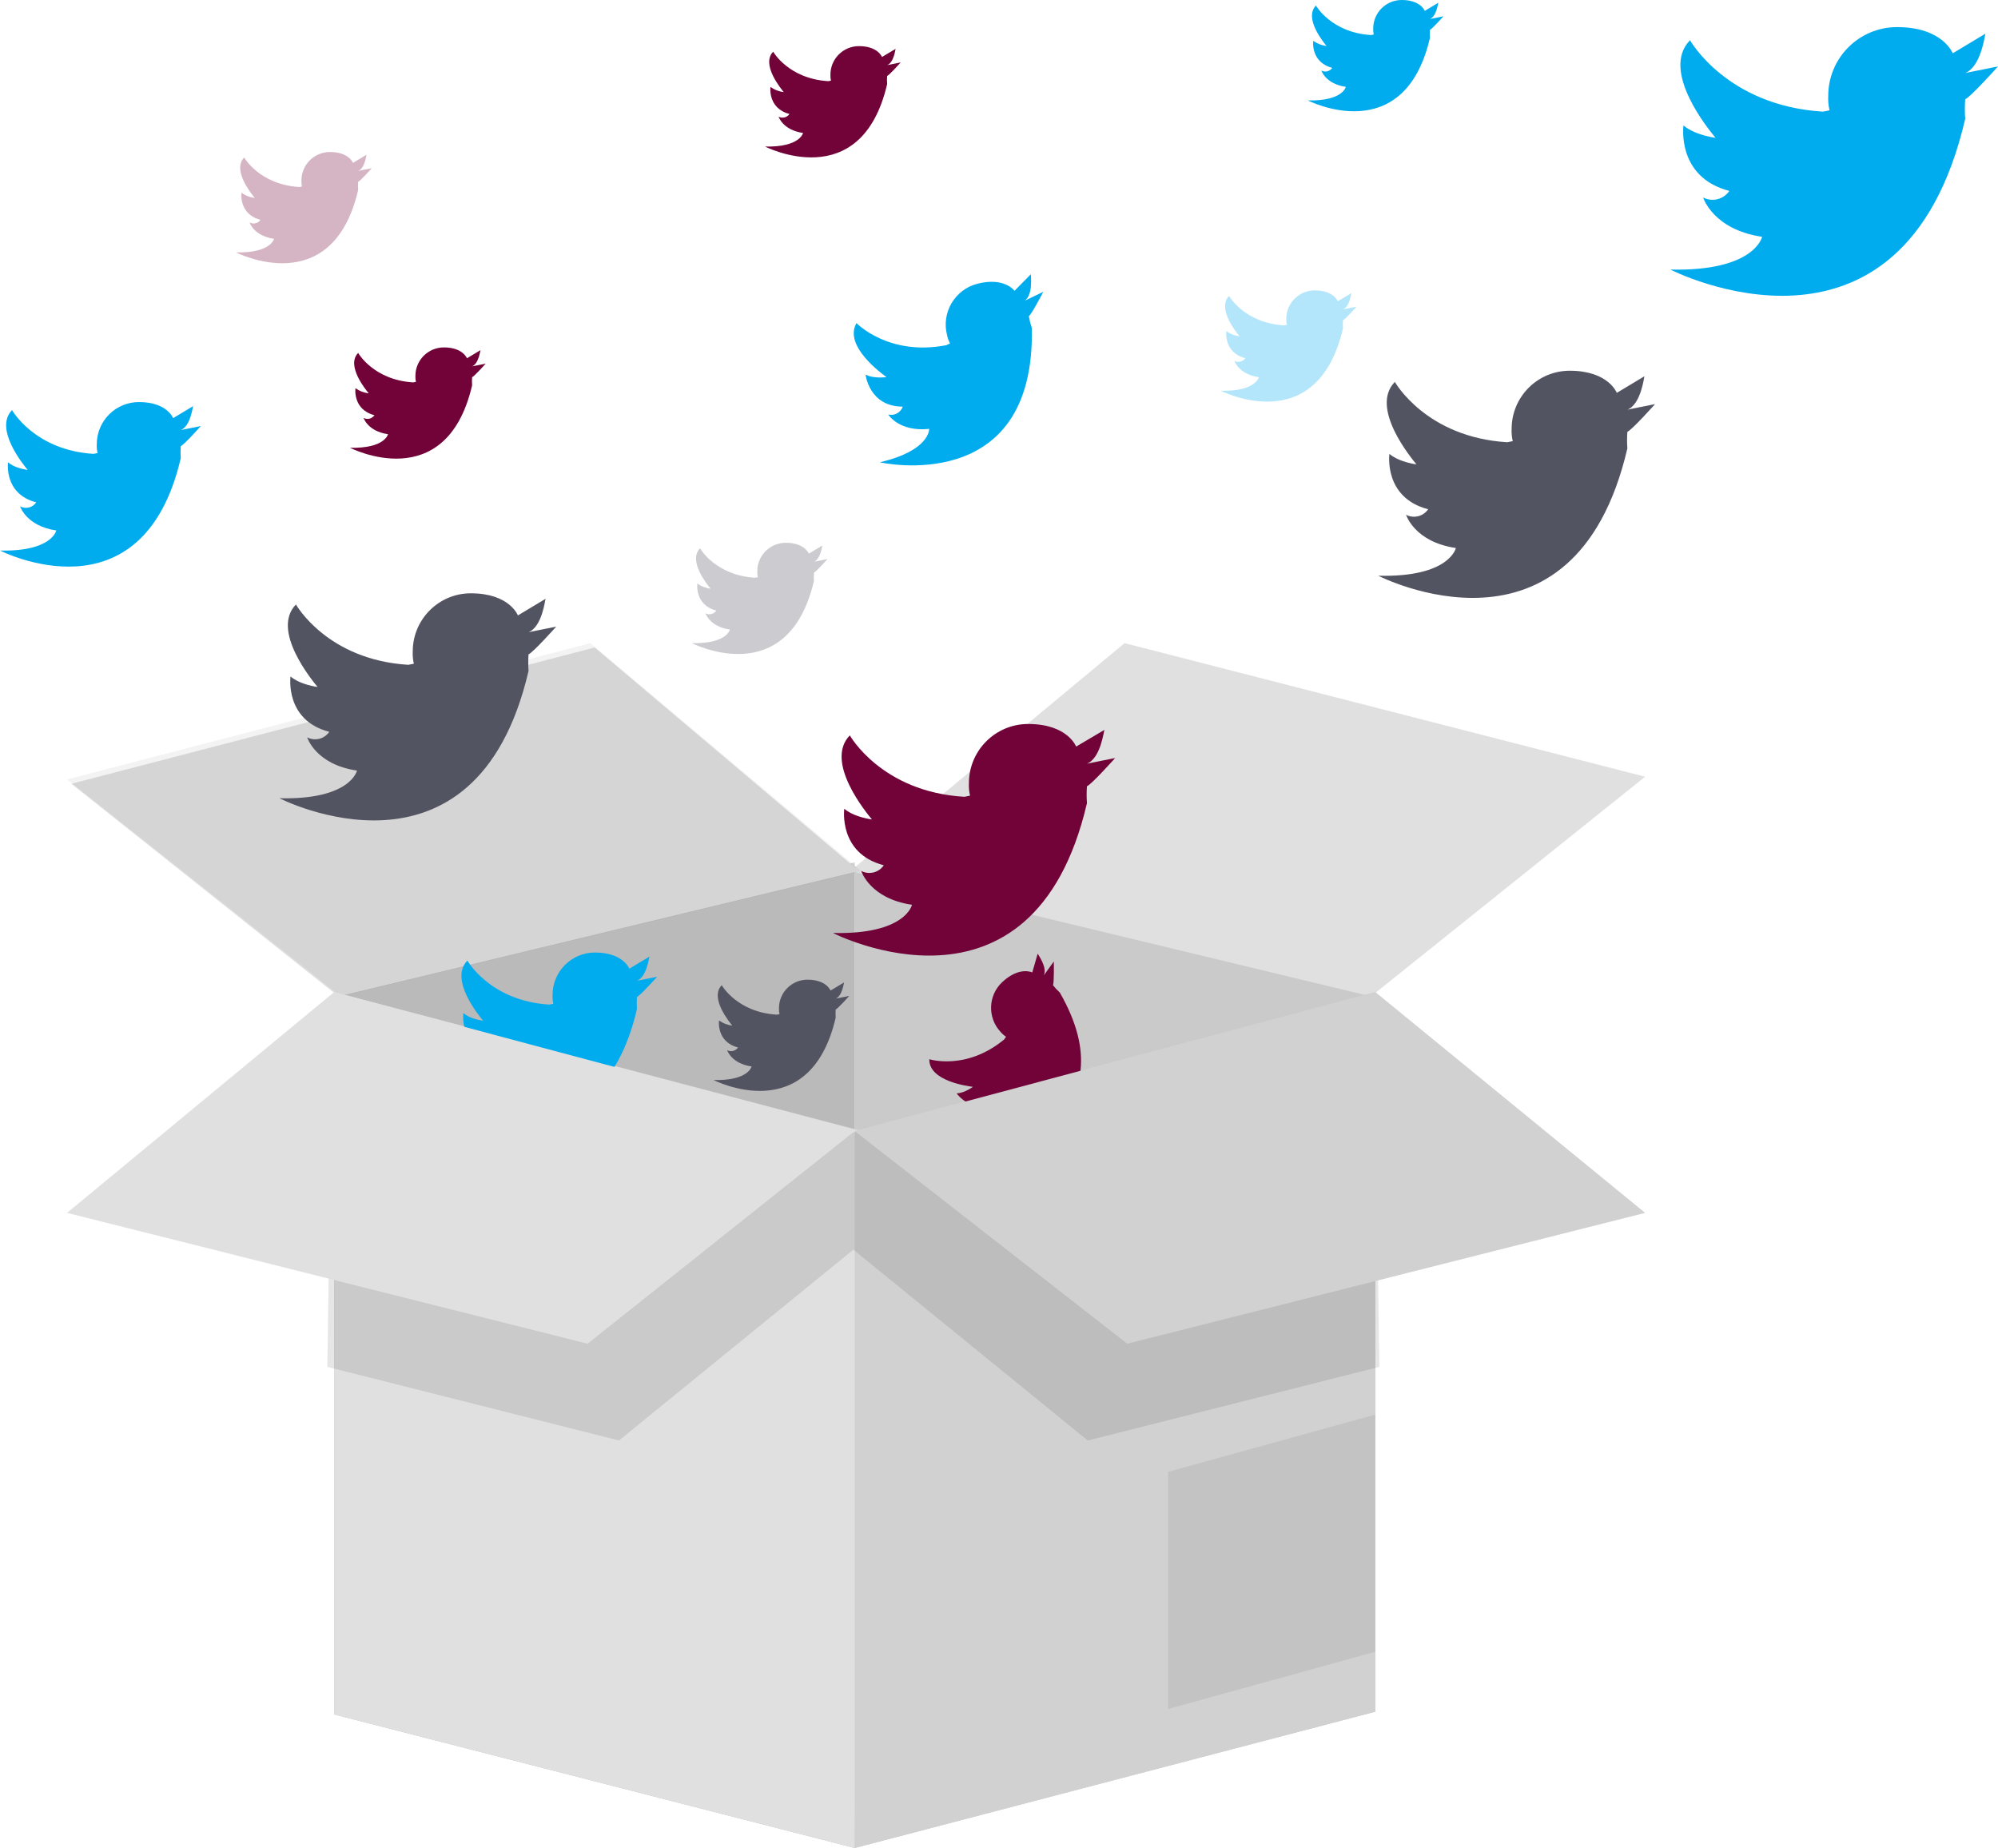
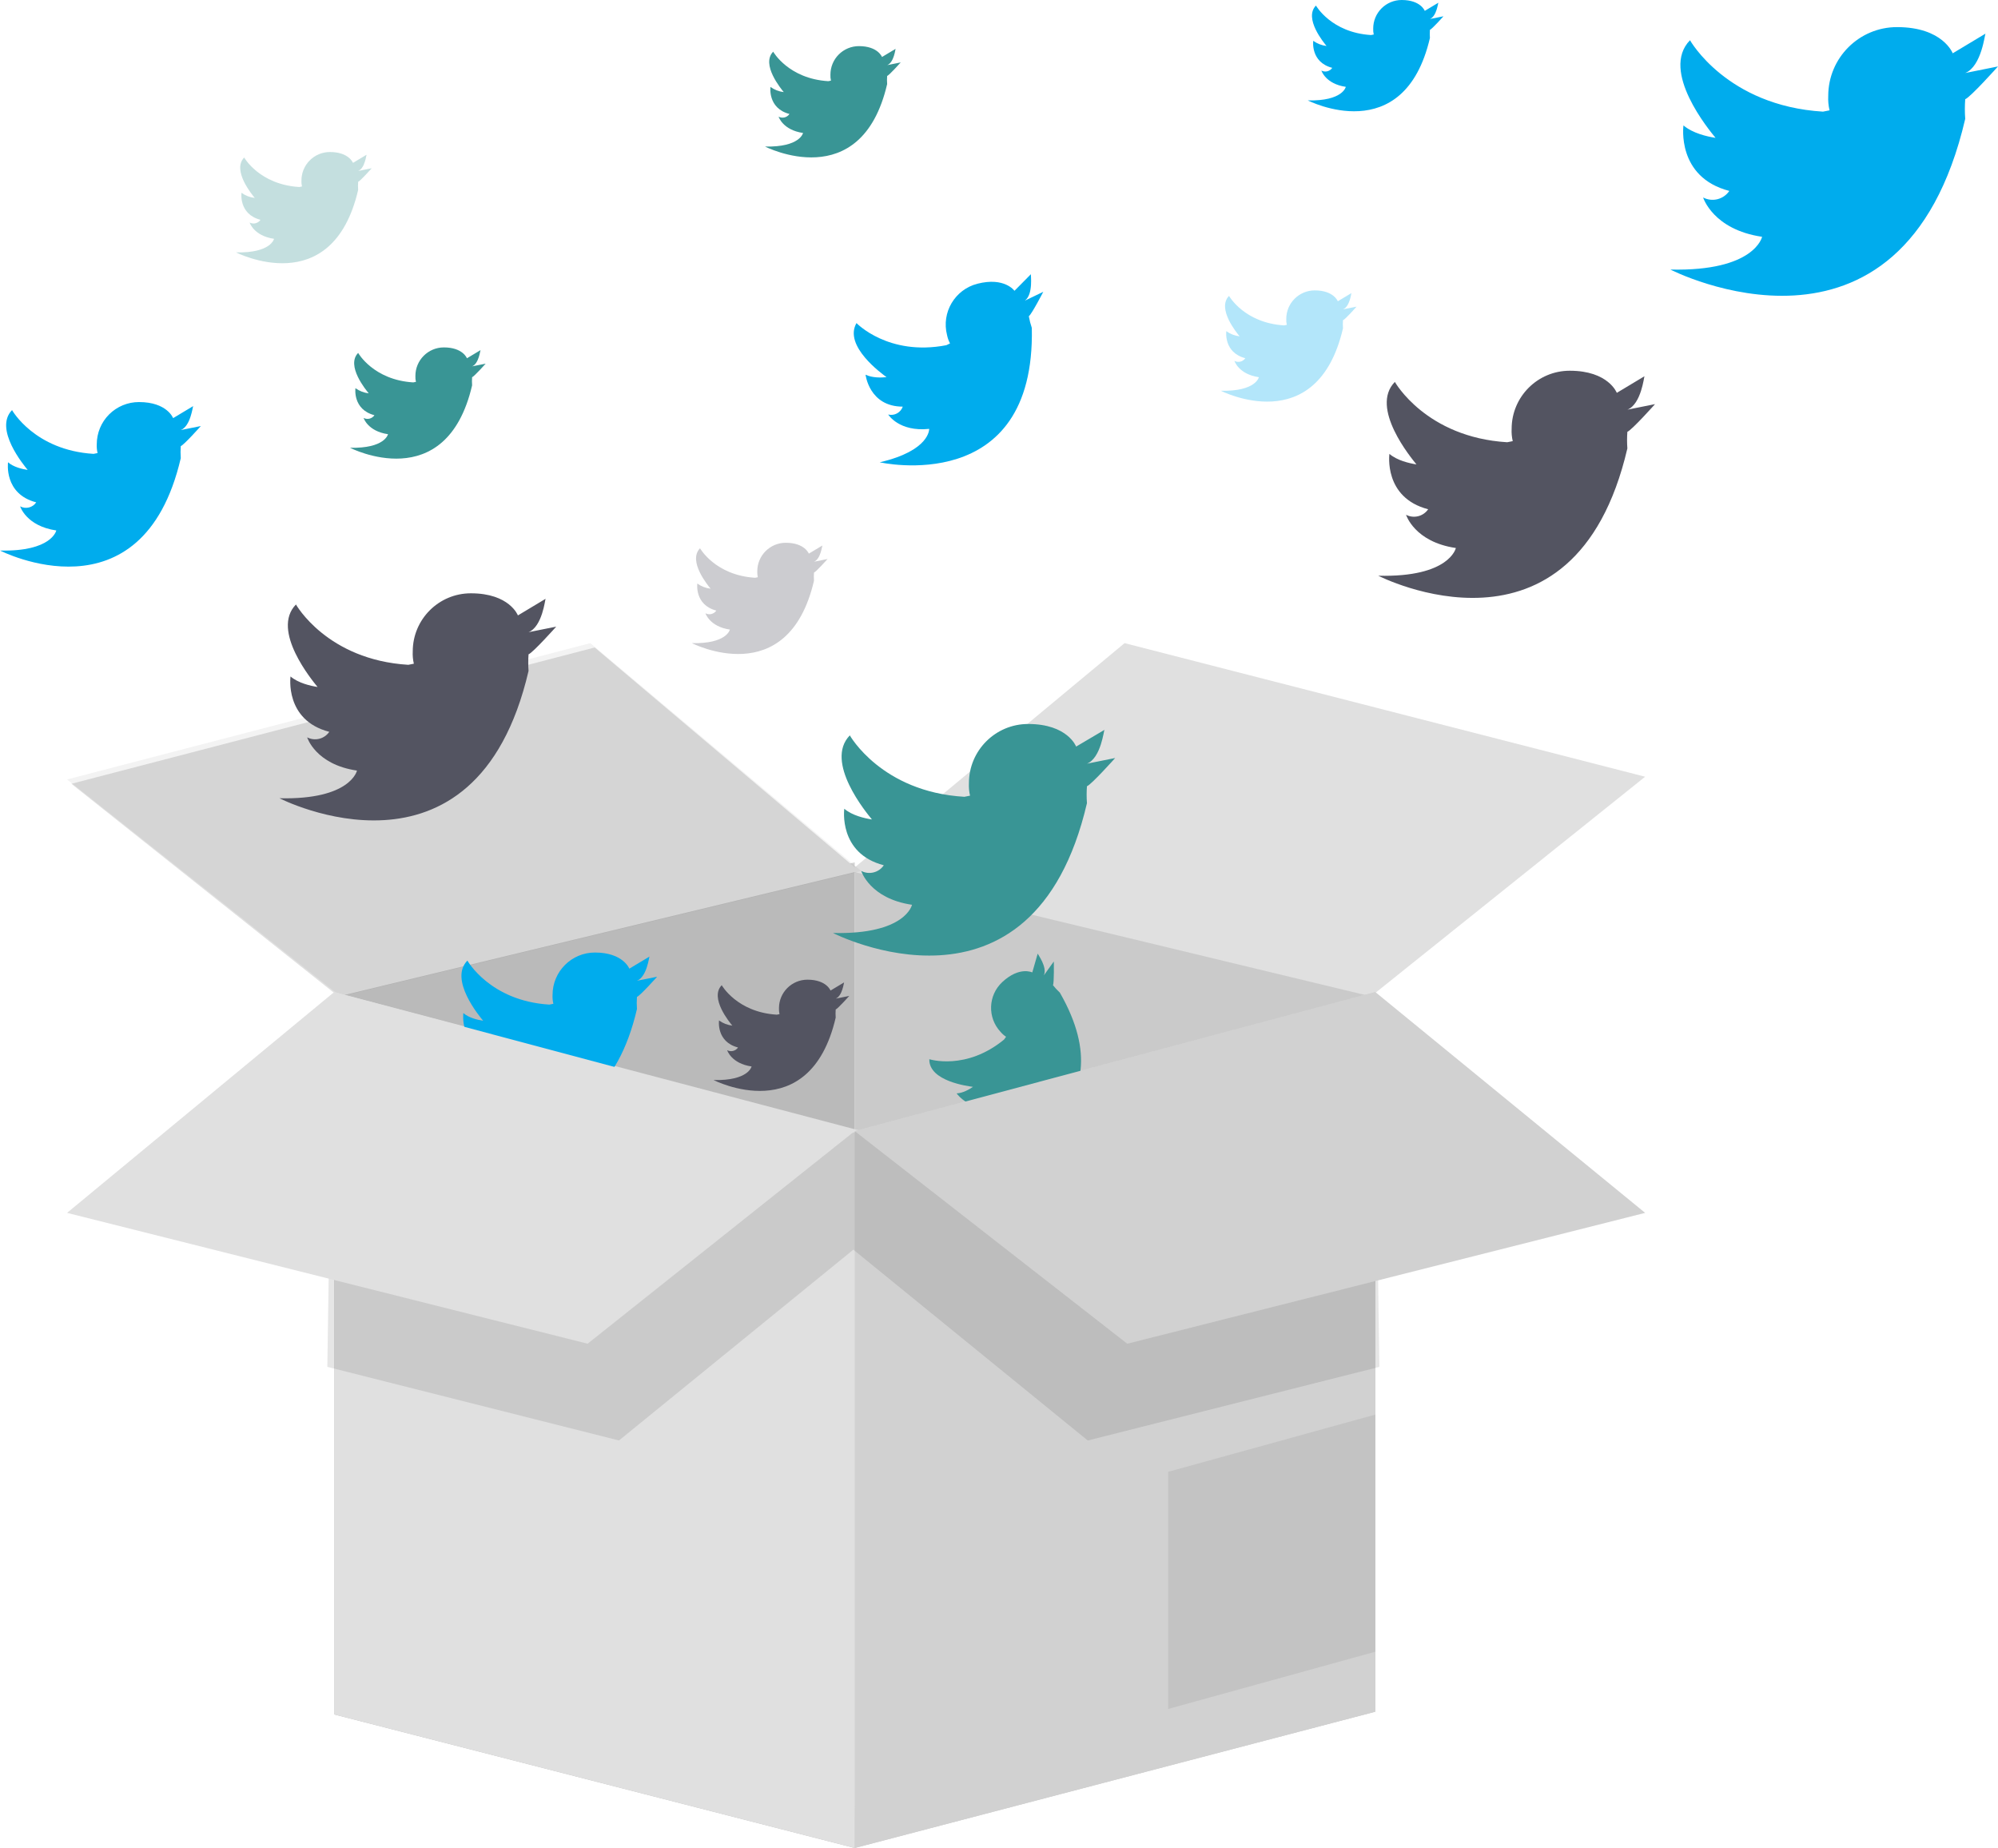
<svg xmlns="http://www.w3.org/2000/svg" id="5315dcf4-9ab7-45f5-a3d8-2e76525705db" data-name="Layer 1" width="813.15" height="752" viewBox="0 0 813.15 752">
  <polygon points="559.73 403.7 347.86 352.67 347.86 752 559.73 696.54 559.73 403.7" fill="#e0e0e0" />
  <polygon points="559.73 403.7 347.86 352.67 347.86 752 559.73 696.54 559.73 403.7" opacity="0.1" />
  <polygon points="135.99 403.7 347.86 352.67 347.86 752 135.99 697.65 135.99 403.7" fill="#e0e0e0" />
  <polygon points="135.99 401.93 347.86 350.91 347.86 752 135.99 697.65 135.99 401.93" opacity="0.17" />
  <polygon points="346.09 354.44 457.68 261.71 669.54 316.07 557.96 405.46 346.09 354.44" fill="#e0e0e0" />
  <polygon points="29.05 318.94 137.76 405.46 349.62 354.44 242.03 263.48 29.05 318.94" fill="#e0e0e0" />
  <polygon points="27.29 317.18 138.64 405.46 350.51 354.44 240.26 261.71 27.29 317.18" opacity="0.05" />
  <polygon points="135.99 403.7 135.99 697.65 347.86 752 350.72 460.27 135.99 403.7" fill="#e0e0e0" />
  <polygon points="559.73 696.54 347.86 752 347.86 460.27 559.73 403.7 559.73 696.54" fill="#e0e0e0" />
  <polygon points="559.73 696.54 347.86 752 347.86 460.27 559.73 403.7 559.73 696.54" opacity="0.07" />
  <polygon points="475.42 598.92 475.42 695.43 559.73 672.13 559.73 575.63 475.42 598.92" opacity="0.07" />
  <polygon points="133.22 556.22 251.91 586.17 347.31 508.52 347.31 460.82 135.44 407.58 133.22 556.22" opacity="0.1" />
  <polygon points="561.39 556.22 442.7 586.17 347.31 508.52 347.31 460.82 559.17 407.58 561.39 556.22" opacity="0.1" />
  <path d="M452.66,473.1l8.21-1.64s-6.9,7.72-8.21,8.21h0a33.05,33.05,0,0,0,0,4.93c-15.77,67.69-73.93,37.79-73.93,37.79,21.19.49,23-8.21,23-8.21-12.32-1.81-14.79-9.86-14.79-9.86a5.08,5.08,0,0,0,6.57-1.64c-13.31-3.45-11.5-16.43-11.5-16.43,2.3,2,5.91,2.79,8.05,3.12-1.48-1.81-14-16.76-6.41-24.48,0,0,9.2,16.43,33.35,17.91l1.64-.33a12.89,12.89,0,0,1-.33-3.61,17.25,17.25,0,0,1,17.25-17.25c11.5,0,14,6.57,14,6.57l8.21-4.93C457.59,463.24,456.77,471.46,452.66,473.1Z" transform="translate(-193.43 -74)" fill="#00aced" />
  <polygon points="135.99 403.7 27.29 493.55 239.15 546.79 347.86 460.27 135.99 403.7" fill="#e0e0e0" />
-   <path d="M618.25,470.91l4.06-5.65s.18,8.6-.34,9.65h0a27.47,27.47,0,0,0,2.79,3c28.77,50.08-23.53,64.86-23.53,64.86,13.16-11.71,9.33-18,9.33-18C602,530.62,596,527.12,596,527.12a4.22,4.22,0,0,0,3.06-4.72c-10,5.44-16.3-3.47-16.3-3.47,2.52-.1,5.18-1.65,6.66-2.66-1.92-.26-18-2.27-17.77-11.25,0,0,14.9,4.77,30.42-8l.81-1.13a10.71,10.71,0,0,1-2.25-2,14.33,14.33,0,0,1,.71-20.26c7-6.52,12.21-3.92,12.21-3.92l2.2-7.65C615.66,462.13,619.81,467.58,618.25,470.91Z" transform="translate(-193.43 -74)" fill="#710338" />
+   <path d="M618.25,470.91l4.06-5.65s.18,8.6-.34,9.65h0a27.47,27.47,0,0,0,2.79,3c28.77,50.08-23.53,64.86-23.53,64.86,13.16-11.71,9.33-18,9.33-18C602,530.62,596,527.12,596,527.12a4.22,4.22,0,0,0,3.06-4.72c-10,5.44-16.3-3.47-16.3-3.47,2.52-.1,5.18-1.65,6.66-2.66-1.92-.26-18-2.27-17.77-11.25,0,0,14.9,4.77,30.42-8l.81-1.13a10.71,10.71,0,0,1-2.25-2,14.33,14.33,0,0,1,.71-20.26c7-6.52,12.21-3.92,12.21-3.92l2.2-7.65C615.66,462.13,619.81,467.58,618.25,470.91Z" transform="translate(-193.43 -74)" fill="#399595" />
  <polygon points="559.73 403.7 669.54 493.55 458.78 546.79 347.86 460.27 559.73 403.7" fill="#e0e0e0" />
  <polygon points="559.73 403.7 669.54 493.55 458.78 546.79 347.86 460.27 559.73 403.7" opacity="0.07" />
  <path d="M610.52,196.35l7.51-3.61s-4.74,9.15-5.89,9.95h0a32.88,32.88,0,0,0,1.22,4.75c1.53,69.12-61.9,54.68-61.9,54.68,20.54-4.76,20.13-13.6,20.13-13.6-12.32,1.3-16.68-5.84-16.68-5.84a5,5,0,0,0,5.93-3.21c-13.68,0-15.14-13-15.14-13,2.7,1.33,6.39,1.23,8.53,1-1.87-1.38-17.6-12.7-12.22-22,0,0,12.93,13.56,36.56,9l1.5-.72a12.82,12.82,0,0,1-1.21-3.4,17.16,17.16,0,0,1,12.36-20.89c11.08-2.84,15.08,2.88,15.08,2.88l6.7-6.78C612.83,185.63,614.07,193.75,610.52,196.35Z" transform="translate(-193.43 -74)" fill="#00aced" />
  <path d="M267,249l8.17-1.63s-6.86,7.68-8.17,8.17h0a32.88,32.88,0,0,0,0,4.9c-15.69,67.33-73.54,37.59-73.54,37.59,21.08.49,22.88-8.17,22.88-8.17-12.26-1.8-14.71-9.81-14.71-9.81a5,5,0,0,0,6.54-1.63C194.9,275,196.7,262.12,196.7,262.12c2.29,2,5.88,2.78,8,3.11-1.47-1.8-13.89-16.67-6.37-24.35,0,0,9.15,16.34,33.18,17.81l1.63-.33a12.82,12.82,0,0,1-.33-3.6A17.16,17.16,0,0,1,250,237.61c11.44,0,13.89,6.54,13.89,6.54l8.17-4.9C271.87,239.24,271.06,247.41,267,249Z" transform="translate(-193.43 -74)" fill="#00aced" />
  <path d="M993.24,103.71l13.33-2.67s-11.2,12.53-13.33,13.33h0a53.64,53.64,0,0,0,0,8c-25.6,109.85-120,61.32-120,61.32,34.39.8,37.33-13.33,37.33-13.33-20-2.93-24-16-24-16a8.24,8.24,0,0,0,10.66-2.67c-21.6-5.6-18.66-26.66-18.66-26.66,3.73,3.2,9.6,4.53,13.06,5.07-2.4-2.93-22.66-27.2-10.4-39.73,0,0,14.93,26.66,54.12,29.06l2.67-.53a20.92,20.92,0,0,1-.53-5.87,28,28,0,0,1,28-28c18.66,0,22.66,10.66,22.66,10.66l13.33-8C1001.24,87.71,999.91,101,993.24,103.71Z" transform="translate(-193.43 -74)" fill="#00aced" />
  <path d="M775.38,81.73l5.52-1.1s-4.64,5.19-5.52,5.52h0a22.21,22.21,0,0,0,0,3.31c-10.6,45.5-49.69,25.4-49.69,25.4,14.25.33,15.46-5.52,15.46-5.52-8.28-1.21-9.94-6.63-9.94-6.63a3.41,3.41,0,0,0,4.42-1.1c-8.94-2.32-7.73-11-7.73-11a11.48,11.48,0,0,0,5.41,2.1c-1-1.21-9.39-11.26-4.31-16.45,0,0,6.18,11,22.42,12l1.1-.22a8.66,8.66,0,0,1-.22-2.43A11.59,11.59,0,0,1,763.9,74c7.73,0,9.39,4.42,9.39,4.42l5.52-3.31C778.69,75.1,778.14,80.63,775.38,81.73Z" transform="translate(-193.43 -74)" fill="#00aced" />
  <path d="M524.71,302.58l5.52-1.1s-4.64,5.19-5.52,5.52h0a22.21,22.21,0,0,0,0,3.31c-10.6,45.5-49.69,25.4-49.69,25.4,14.25.33,15.46-5.52,15.46-5.52-8.28-1.21-9.94-6.63-9.94-6.63a3.41,3.41,0,0,0,4.42-1.1c-8.94-2.32-7.73-11-7.73-11a11.48,11.48,0,0,0,5.41,2.1c-1-1.21-9.39-11.26-4.31-16.45,0,0,6.18,11,22.42,12l1.1-.22a8.66,8.66,0,0,1-.22-2.43,11.59,11.59,0,0,1,11.59-11.59c7.73,0,9.39,4.42,9.39,4.42l5.52-3.31C528,296,527.47,301.48,524.71,302.58Z" transform="translate(-193.43 -74)" fill="#535461" opacity="0.3" />
  <path d="M740,199.89l5.52-1.1S740.93,204,740,204.3h0a22.21,22.21,0,0,0,0,3.31c-10.6,45.5-49.69,25.4-49.69,25.4,14.25.33,15.46-5.52,15.46-5.52-8.28-1.21-9.94-6.63-9.94-6.63a3.41,3.41,0,0,0,4.42-1.1c-8.94-2.32-7.73-11-7.73-11a11.48,11.48,0,0,0,5.41,2.1c-1-1.21-9.39-11.26-4.31-16.45,0,0,6.18,11,22.42,12l1.1-.22a8.66,8.66,0,0,1-.22-2.43,11.59,11.59,0,0,1,11.59-11.59c7.73,0,9.39,4.42,9.39,4.42l5.52-3.31C743.36,193.26,742.8,198.78,740,199.89Z" transform="translate(-193.43 -74)" fill="#00aced" opacity="0.3" />
-   <path d="M635.8,384.76l11.48-2.3s-9.65,10.8-11.48,11.48h0a46.21,46.21,0,0,0,0,6.89c-22.05,94.63-103.36,52.83-103.36,52.83,29.63.69,32.16-11.48,32.16-11.48-17.23-2.53-20.67-13.78-20.67-13.78a7.1,7.1,0,0,0,9.19-2.3c-18.6-4.82-16.08-23-16.08-23,3.22,2.76,8.27,3.9,11.25,4.36-2.07-2.53-19.52-23.43-9-34.22,0,0,12.86,23,46.63,25l2.3-.46a18,18,0,0,1-.46-5.05,24.11,24.11,0,0,1,24.12-24.12c16.08,0,19.52,9.19,19.52,9.19L642.92,371C642.69,371,641.54,382.47,635.8,384.76Z" transform="translate(-193.43 -74)" fill="#710338" />
-   <path d="M554.52,100.5,560,99.4s-4.64,5.19-5.52,5.52h0a22.21,22.21,0,0,0,0,3.31c-10.6,45.5-49.69,25.4-49.69,25.4,14.25.33,15.46-5.52,15.46-5.52-8.28-1.21-9.94-6.63-9.94-6.63a3.41,3.41,0,0,0,4.42-1.1c-8.94-2.32-7.73-11-7.73-11a11.48,11.48,0,0,0,5.41,2.1c-1-1.21-9.39-11.26-4.31-16.45,0,0,6.18,11,22.42,12l1.1-.22a8.66,8.66,0,0,1-.22-2.43A11.59,11.59,0,0,1,543,92.77c7.73,0,9.39,4.42,9.39,4.42l5.52-3.31C557.84,93.88,557.29,99.4,554.52,100.5Z" transform="translate(-193.43 -74)" fill="#710338" />
-   <path d="M385.57,223.08l5.52-1.1s-4.64,5.19-5.52,5.52h0a22.21,22.21,0,0,0,0,3.31c-10.6,45.5-49.69,25.4-49.69,25.4,14.25.33,15.46-5.52,15.46-5.52-8.28-1.21-9.94-6.63-9.94-6.63a3.41,3.41,0,0,0,4.42-1.1c-8.94-2.32-7.73-11-7.73-11a11.48,11.48,0,0,0,5.41,2.1c-1-1.21-9.39-11.26-4.31-16.45,0,0,6.18,11,22.42,12l1.1-.22a8.66,8.66,0,0,1-.22-2.43,11.59,11.59,0,0,1,11.59-11.59c7.73,0,9.39,4.42,9.39,4.42l5.52-3.31C388.88,216.45,388.33,222,385.57,223.08Z" transform="translate(-193.43 -74)" fill="#710338" />
-   <path d="M339.19,143.57l5.52-1.1s-4.64,5.19-5.52,5.52h0a22.21,22.21,0,0,0,0,3.31c-10.6,45.5-49.69,25.4-49.69,25.4,14.25.33,15.46-5.52,15.46-5.52-8.28-1.21-9.94-6.63-9.94-6.63a3.41,3.41,0,0,0,4.42-1.1c-8.94-2.32-7.73-11-7.73-11a11.48,11.48,0,0,0,5.41,2.1c-1-1.21-9.39-11.26-4.31-16.45,0,0,6.18,11,22.42,12l1.1-.22a8.66,8.66,0,0,1-.22-2.43,11.59,11.59,0,0,1,11.59-11.59c7.73,0,9.39,4.42,9.39,4.42l5.52-3.31C342.5,136.94,342,142.47,339.19,143.57Z" transform="translate(-193.43 -74)" fill="#710338" opacity="0.3" />
+   <path d="M635.8,384.76l11.48-2.3s-9.65,10.8-11.48,11.48h0a46.21,46.21,0,0,0,0,6.89c-22.05,94.63-103.36,52.83-103.36,52.83,29.63.69,32.16-11.48,32.16-11.48-17.23-2.53-20.67-13.78-20.67-13.78a7.1,7.1,0,0,0,9.19-2.3c-18.6-4.82-16.08-23-16.08-23,3.22,2.76,8.27,3.9,11.25,4.36-2.07-2.53-19.52-23.43-9-34.22,0,0,12.86,23,46.63,25l2.3-.46a18,18,0,0,1-.46-5.05,24.11,24.11,0,0,1,24.12-24.12c16.08,0,19.52,9.19,19.52,9.19L642.92,371C642.69,371,641.54,382.47,635.8,384.76Z" transform="translate(-193.43 -74)" fill="#399595" />
+   <path d="M554.52,100.5,560,99.4s-4.64,5.19-5.52,5.52h0a22.21,22.21,0,0,0,0,3.31c-10.6,45.5-49.69,25.4-49.69,25.4,14.25.33,15.46-5.52,15.46-5.52-8.28-1.21-9.94-6.63-9.94-6.63a3.41,3.41,0,0,0,4.42-1.1c-8.94-2.32-7.73-11-7.73-11a11.48,11.48,0,0,0,5.41,2.1c-1-1.21-9.39-11.26-4.31-16.45,0,0,6.18,11,22.42,12l1.1-.22a8.66,8.66,0,0,1-.22-2.43A11.59,11.59,0,0,1,543,92.77c7.73,0,9.39,4.42,9.39,4.42l5.52-3.31C557.84,93.88,557.29,99.4,554.52,100.5Z" transform="translate(-193.43 -74)" fill="#399595" />
+   <path d="M385.57,223.08l5.52-1.1s-4.64,5.19-5.52,5.52h0a22.21,22.21,0,0,0,0,3.31c-10.6,45.5-49.69,25.4-49.69,25.4,14.25.33,15.46-5.52,15.46-5.52-8.28-1.21-9.94-6.63-9.94-6.63a3.41,3.41,0,0,0,4.42-1.1c-8.94-2.32-7.73-11-7.73-11a11.48,11.48,0,0,0,5.41,2.1c-1-1.21-9.39-11.26-4.31-16.45,0,0,6.18,11,22.42,12l1.1-.22a8.66,8.66,0,0,1-.22-2.43,11.59,11.59,0,0,1,11.59-11.59c7.73,0,9.39,4.42,9.39,4.42l5.52-3.31C388.88,216.45,388.33,222,385.57,223.08Z" transform="translate(-193.43 -74)" fill="#399595" />
+   <path d="M339.19,143.57l5.52-1.1s-4.64,5.19-5.52,5.52h0a22.21,22.21,0,0,0,0,3.31c-10.6,45.5-49.69,25.4-49.69,25.4,14.25.33,15.46-5.52,15.46-5.52-8.28-1.21-9.94-6.63-9.94-6.63a3.41,3.41,0,0,0,4.42-1.1c-8.94-2.32-7.73-11-7.73-11a11.48,11.48,0,0,0,5.41,2.1c-1-1.21-9.39-11.26-4.31-16.45,0,0,6.18,11,22.42,12l1.1-.22a8.66,8.66,0,0,1-.22-2.43,11.59,11.59,0,0,1,11.59-11.59c7.73,0,9.39,4.42,9.39,4.42l5.52-3.31C342.5,136.94,342,142.47,339.19,143.57Z" transform="translate(-193.43 -74)" fill="#399595" opacity="0.3" />
  <path d="M533.54,480.37l5.52-1.1s-4.64,5.19-5.52,5.52h0a22.21,22.21,0,0,0,0,3.31c-10.6,45.5-49.69,25.4-49.69,25.4,14.25.33,15.46-5.52,15.46-5.52-8.28-1.21-9.94-6.63-9.94-6.63a3.41,3.41,0,0,0,4.42-1.1c-8.94-2.32-7.73-11-7.73-11a11.48,11.48,0,0,0,5.41,2.1c-1-1.21-9.39-11.26-4.31-16.45,0,0,6.18,11,22.42,12l1.1-.22a8.66,8.66,0,0,1-.22-2.43,11.59,11.59,0,0,1,11.59-11.59c7.73,0,9.39,4.42,9.39,4.42l5.52-3.31C536.86,473.75,536.3,479.27,533.54,480.37Z" transform="translate(-193.43 -74)" fill="#535461" />
  <path d="M855.77,240.7,867,238.45s-9.46,10.59-11.26,11.26h0a45.32,45.32,0,0,0,0,6.76c-21.63,92.81-101.37,51.81-101.37,51.81C783.46,309,785.94,297,785.94,297c-16.9-2.48-20.27-13.52-20.27-13.52a7,7,0,0,0,9-2.25c-18.25-4.73-15.77-22.53-15.77-22.53,3.15,2.7,8.11,3.83,11,4.28-2-2.48-19.15-23-8.79-33.57,0,0,12.62,22.53,45.73,24.55l2.25-.45a17.67,17.67,0,0,1-.45-5,23.65,23.65,0,0,1,23.65-23.65c15.77,0,19.15,9,19.15,9l11.26-6.76C862.53,227.18,861.4,238.45,855.77,240.7Z" transform="translate(-193.43 -74)" fill="#535461" />
  <path d="M408.54,331.25,419.8,329s-9.46,10.59-11.26,11.26h0a45.32,45.32,0,0,0,0,6.76c-21.63,92.81-101.37,51.81-101.37,51.81,29.06.68,31.54-11.26,31.54-11.26-16.9-2.48-20.27-13.52-20.27-13.52a7,7,0,0,0,9-2.25c-18.25-4.73-15.77-22.53-15.77-22.53,3.15,2.7,8.11,3.83,11,4.28-2-2.48-19.15-23-8.79-33.57,0,0,12.62,22.53,45.73,24.55l2.25-.45a17.67,17.67,0,0,1-.45-5,23.65,23.65,0,0,1,23.65-23.65c15.77,0,19.15,9,19.15,9l11.26-6.76C415.3,317.73,414.17,329,408.54,331.25Z" transform="translate(-193.43 -74)" fill="#535461" />
</svg>
